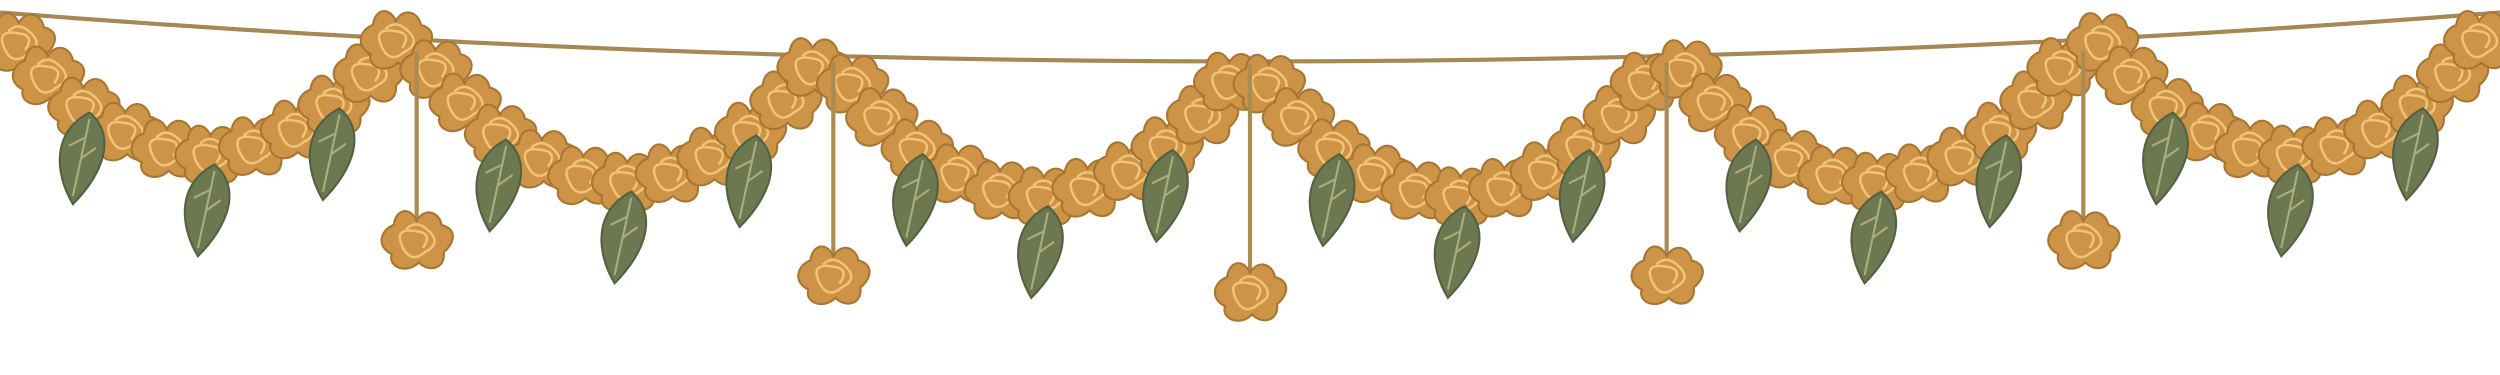
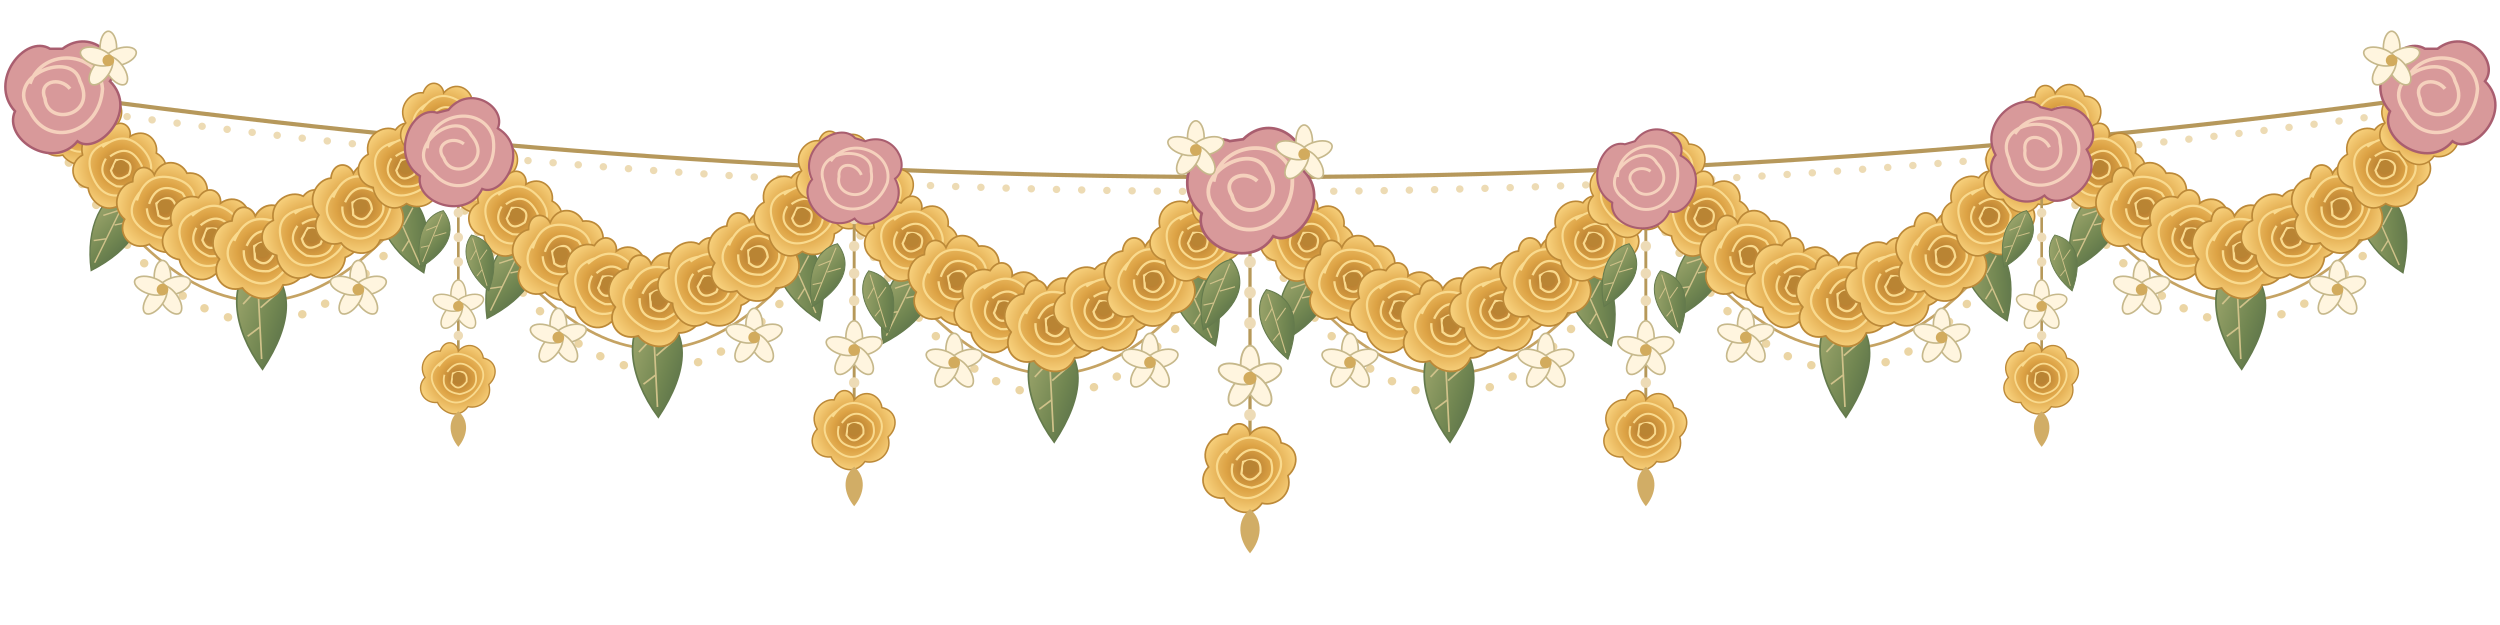
- <svg xmlns="http://www.w3.org/2000/svg" width="1200" height="180" viewBox="0 0 1200 180">
+ <svg xmlns="http://www.w3.org/2000/svg" width="1200" height="300" viewBox="0 0 1200 300">
  <defs>
-     <g id="bloom">
-       <path d="M0-9C4-16 11-13 12-7C20-5 18 2 13 6C14 14 6 16 1 11C-5 17-14 13-12 7C-20 3-17-5-11-7C-10-15-3-16 0-9Z" fill="#cd9346" stroke="#a87532" stroke-width="1" />
-       <path d="M-5-5Q0-10 6-4T4 6Q-3 12-7 3T0-4Q8-3 3 4" fill="none" stroke="#f0c477" stroke-width="1.2" />
+     <radialGradient id="gold">
+       <stop stop-color="#ae752b" />
+       <stop offset=".5" stop-color="#dda345" />
+       <stop offset="1" stop-color="#f6ce79" />
+     </radialGradient>
+     <linearGradient id="green" x2="1" y2="1">
+       <stop stop-color="#a7ad72" />
+       <stop offset=".6" stop-color="#718651" />
+       <stop offset="1" stop-color="#4f6845" />
+     </linearGradient>
+     <g id="marigold">
+       <path d="M0-19C7-27 17-22 18-14C28-12 29-1 22 5C25 16 15 23 7 21C0 31-12 25-15 18C-26 19-31 7-24 0C-30-10-21-20-13-19C-10-28-1-26 0-19Z" fill="url(#gold)" stroke="#bc8938" />
+       <path d="M-14-8Q-4-23 11-13Q25-3 11 12Q-3 25-15 10Q-25-3-11-12M-8-4Q1-16 12-4Q16 9 1 12Q-13 10-10-2M-4-3Q7-7 6 3Q0 11-5 4Z" fill="none" stroke="#f9da8e" stroke-width="1.3" />
+       <circle r="4" fill="#b98433" />
    </g>
    <g id="leaf">
-       <path d="M0 0C-18 9-17 29-8 44C7 29 13 11 0 0Z" fill="#6c7850" stroke="#536143" />
-       <path d="M0 3-8 40M-2 12-10 16M-4 22 3 17" fill="none" stroke="#adad7c" />
+       <path d="M0 0C-18 12-18 39-2 65C18 40 23 15 0 0Z" fill="url(#green)" stroke="#647a4c" />
+       <path d="M0 4-2 59M0 17-10 26M0 29 11 21M-1 40-9 45" fill="none" stroke="#d0c28a" stroke-width="1" />
    </g>
-     <g id="strand">
-       <path d="M0 0Q100 130 200 0" fill="none" stroke="#8c7847" stroke-width="2" />
-       <use href="#bloom" x="9" y="12" />
-       <use href="#bloom" x="23" y="28" />
-       <use href="#bloom" x="40" y="43" />
-       <use href="#bloom" x="60" y="55" />
-       <use href="#bloom" x="80" y="63" />
-       <use href="#bloom" x="101" y="66" />
-       <use href="#bloom" x="122" y="62" />
-       <use href="#bloom" x="142" y="54" />
-       <use href="#bloom" x="160" y="42" />
-       <use href="#bloom" x="177" y="27" />
-       <use href="#bloom" x="190" y="11" />
-       <use href="#leaf" x="43" y="46" />
-       <use href="#leaf" x="103" y="71" />
-       <use href="#leaf" x="163" y="44" />
+     <g id="rosette">
+       <path d="M0-18C12-27 25-13 19-5C31 7 14 25 6 19C-4 31-24 18-19 7C-30-5-15-24-5-18Z" fill="#d8999a" stroke="#a95e6f" />
+       <path d="M-13-4C-8-19 15-17 16-2C15 16-6 22-13 7C-24-7 4-18 7-5C14 9-6 13-7 2C-10-5-1-7 3-2" fill="none" stroke="#f5d1bd" stroke-width="1.4" />
+     </g>
+     <g id="jasmine">
+       <g fill="#fff5df" stroke="#c6b88b" stroke-width=".8">
+         <ellipse cy="-6" rx="4" ry="8" />
+         <ellipse cy="-6" rx="4" ry="8" transform="rotate(72)" />
+         <ellipse cy="-6" rx="4" ry="8" transform="rotate(144)" />
+         <ellipse cy="-6" rx="4" ry="8" transform="rotate(216)" />
+         <ellipse cy="-6" rx="4" ry="8" transform="rotate(288)" />
+       </g>
+       <circle r="2.8" fill="#d2ab5d" />
+     </g>
+     <g id="swag">
+       <path d="M0 0Q95 146 190 0" fill="none" stroke="#8e965b" stroke-width="3" />
+       <path d="M2 23Q95 170 188 23" fill="none" stroke="#c5a363" stroke-width="1.3" />
+       <path d="M3 30Q95 183 187 30" fill="none" stroke="#ebd5a4" stroke-width="4" stroke-dasharray=".1 12" stroke-linecap="round" />
+       <use href="#leaf" transform="translate(33 42) rotate(24) scale(.68)" />
+       <use href="#leaf" transform="translate(93 76) rotate(-5) scale(.82)" />
+       <use href="#leaf" transform="translate(155 42) rotate(-26) scale(.69)" />
+       <use href="#marigold" transform="translate(9 11) rotate(-10) scale(.76)" />
+       <use href="#marigold" transform="translate(28 32) rotate(17) scale(.8)" />
+       <use href="#marigold" transform="translate(49 51) rotate(-18) scale(.84)" />
+       <use href="#marigold" transform="translate(72 65) rotate(14) scale(.84)" />
+       <use href="#marigold" transform="translate(96 72) rotate(-12) scale(.88)" />
+       <use href="#marigold" transform="translate(120 65) rotate(21) scale(.84)" />
+       <use href="#marigold" transform="translate(143 51) rotate(-12) scale(.85)" />
+       <use href="#marigold" transform="translate(165 32) rotate(18) scale(.8)" />
+       <use href="#marigold" transform="translate(183 11) scale(.76)" />
+       <use href="#jasmine" x="48" y="91" />
+       <use href="#jasmine" x="142" y="91" />
+     </g>
+     <g id="pendant">
+       <path d="M0 0V139" fill="none" stroke="#b69859" stroke-width="1.4" />
+       <path d="M0 17V106" fill="none" stroke="#eddbb6" stroke-width="5" stroke-dasharray=".1 13" stroke-linecap="round" />
+       <use href="#leaf" transform="translate(-8 29) rotate(20) scale(.5)" />
+       <use href="#leaf" transform="translate(7 42) rotate(-19) scale(.48)" />
+       <use href="#jasmine" x="0" y="80" />
+       <use href="#marigold" transform="translate(0 118) scale(.74)" />
+       <path d="M0 136C-6 141-5 149 0 155C5 149 6 141 0 136Z" fill="#d1ad66" />
    </g>
  </defs>
-   <path d="M0 6Q600 53 1200 6" fill="none" stroke="#a48954" stroke-width="2" />
-   <use href="#strand" x="0" y="8" />
-   <use href="#strand" x="200" y="21" />
-   <use href="#strand" x="400" y="28" />
-   <use href="#strand" x="600" y="28" />
-   <use href="#strand" x="800" y="21" />
-   <use href="#strand" x="1000" y="8" />
-   <g fill="none" stroke="#aa8b52" stroke-width="2">
-     <path d="M200 25v93M400 30v104M600 31v113M800 30v104M1000 25v93" />
+   <path d="M24 45Q600 125 1176 45" fill="none" stroke="#b6985b" stroke-width="2" />
+   <path d="M25 51Q600 133 1175 51" fill="none" stroke="#eddbb4" stroke-width="3.5" stroke-dasharray=".1 12" stroke-linecap="round" />
+   <g>
+     <use href="#swag" x="30" y="48" />
+     <use href="#swag" x="220" y="71" />
+     <use href="#swag" x="410" y="83" />
+     <use href="#swag" x="600" y="83" />
+     <use href="#swag" x="790" y="71" />
+     <use href="#swag" x="980" y="48" />
  </g>
  <g>
-     <use href="#bloom" x="200" y="115" />
-     <use href="#bloom" x="400" y="132" />
-     <use href="#bloom" x="600" y="140" />
-     <use href="#bloom" x="800" y="132" />
-     <use href="#bloom" x="1000" y="115" />
+     <use href="#pendant" transform="translate(220 75) scale(.9)" />
+     <use href="#pendant" transform="translate(410 88)" />
+     <use href="#pendant" transform="translate(600 92) scale(1.12)" />
+     <use href="#pendant" transform="translate(790 88)" />
+     <use href="#pendant" transform="translate(980 75) scale(.9)" />
+   </g>
+   <g>
+     <use href="#rosette" transform="translate(30 45) scale(1.2)" />
+     <use href="#jasmine" x="52" y="29" />
+     <use href="#rosette" transform="translate(220 72) rotate(-14) scale(1.1)" />
+     <use href="#rosette" transform="translate(410 85) rotate(17)" />
+     <use href="#rosette" transform="translate(600 90) rotate(-8) scale(1.3)" />
+     <use href="#jasmine" x="574" y="72" />
+     <use href="#jasmine" x="626" y="74" />
+     <use href="#rosette" transform="translate(790 85) rotate(-17)" />
+     <use href="#rosette" transform="translate(980 72) rotate(14) scale(1.1)" />
+     <use href="#rosette" transform="translate(1170 45) scale(1.2)" />
+     <use href="#jasmine" x="1148" y="29" />
  </g>
</svg>
